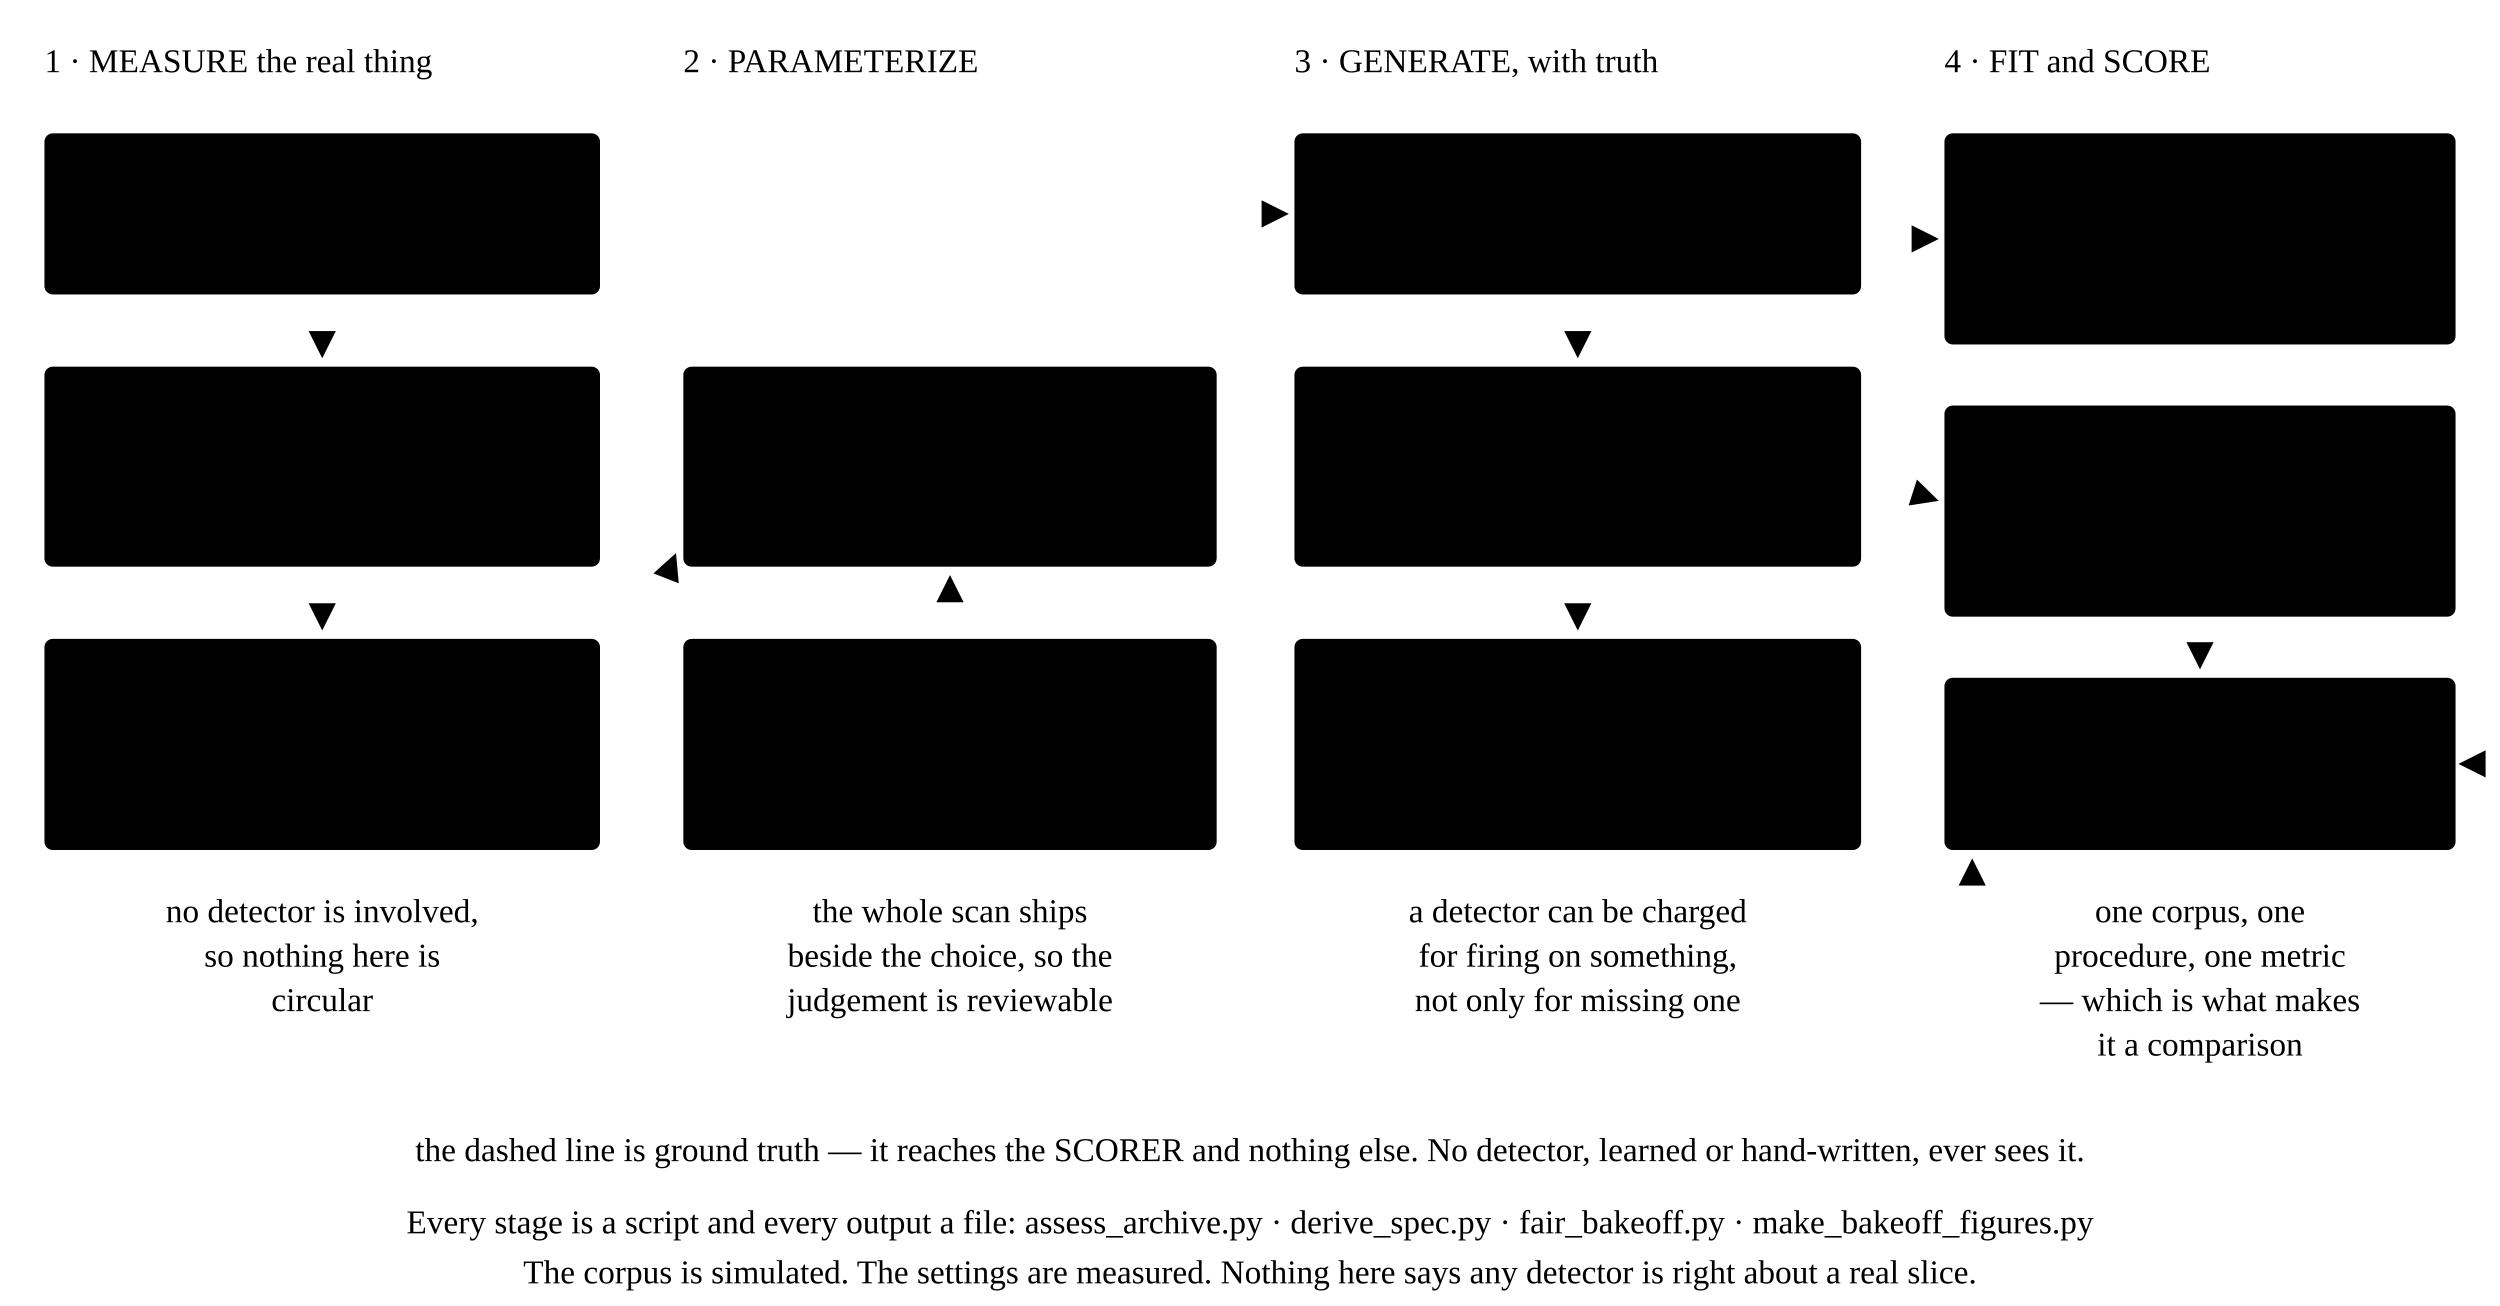
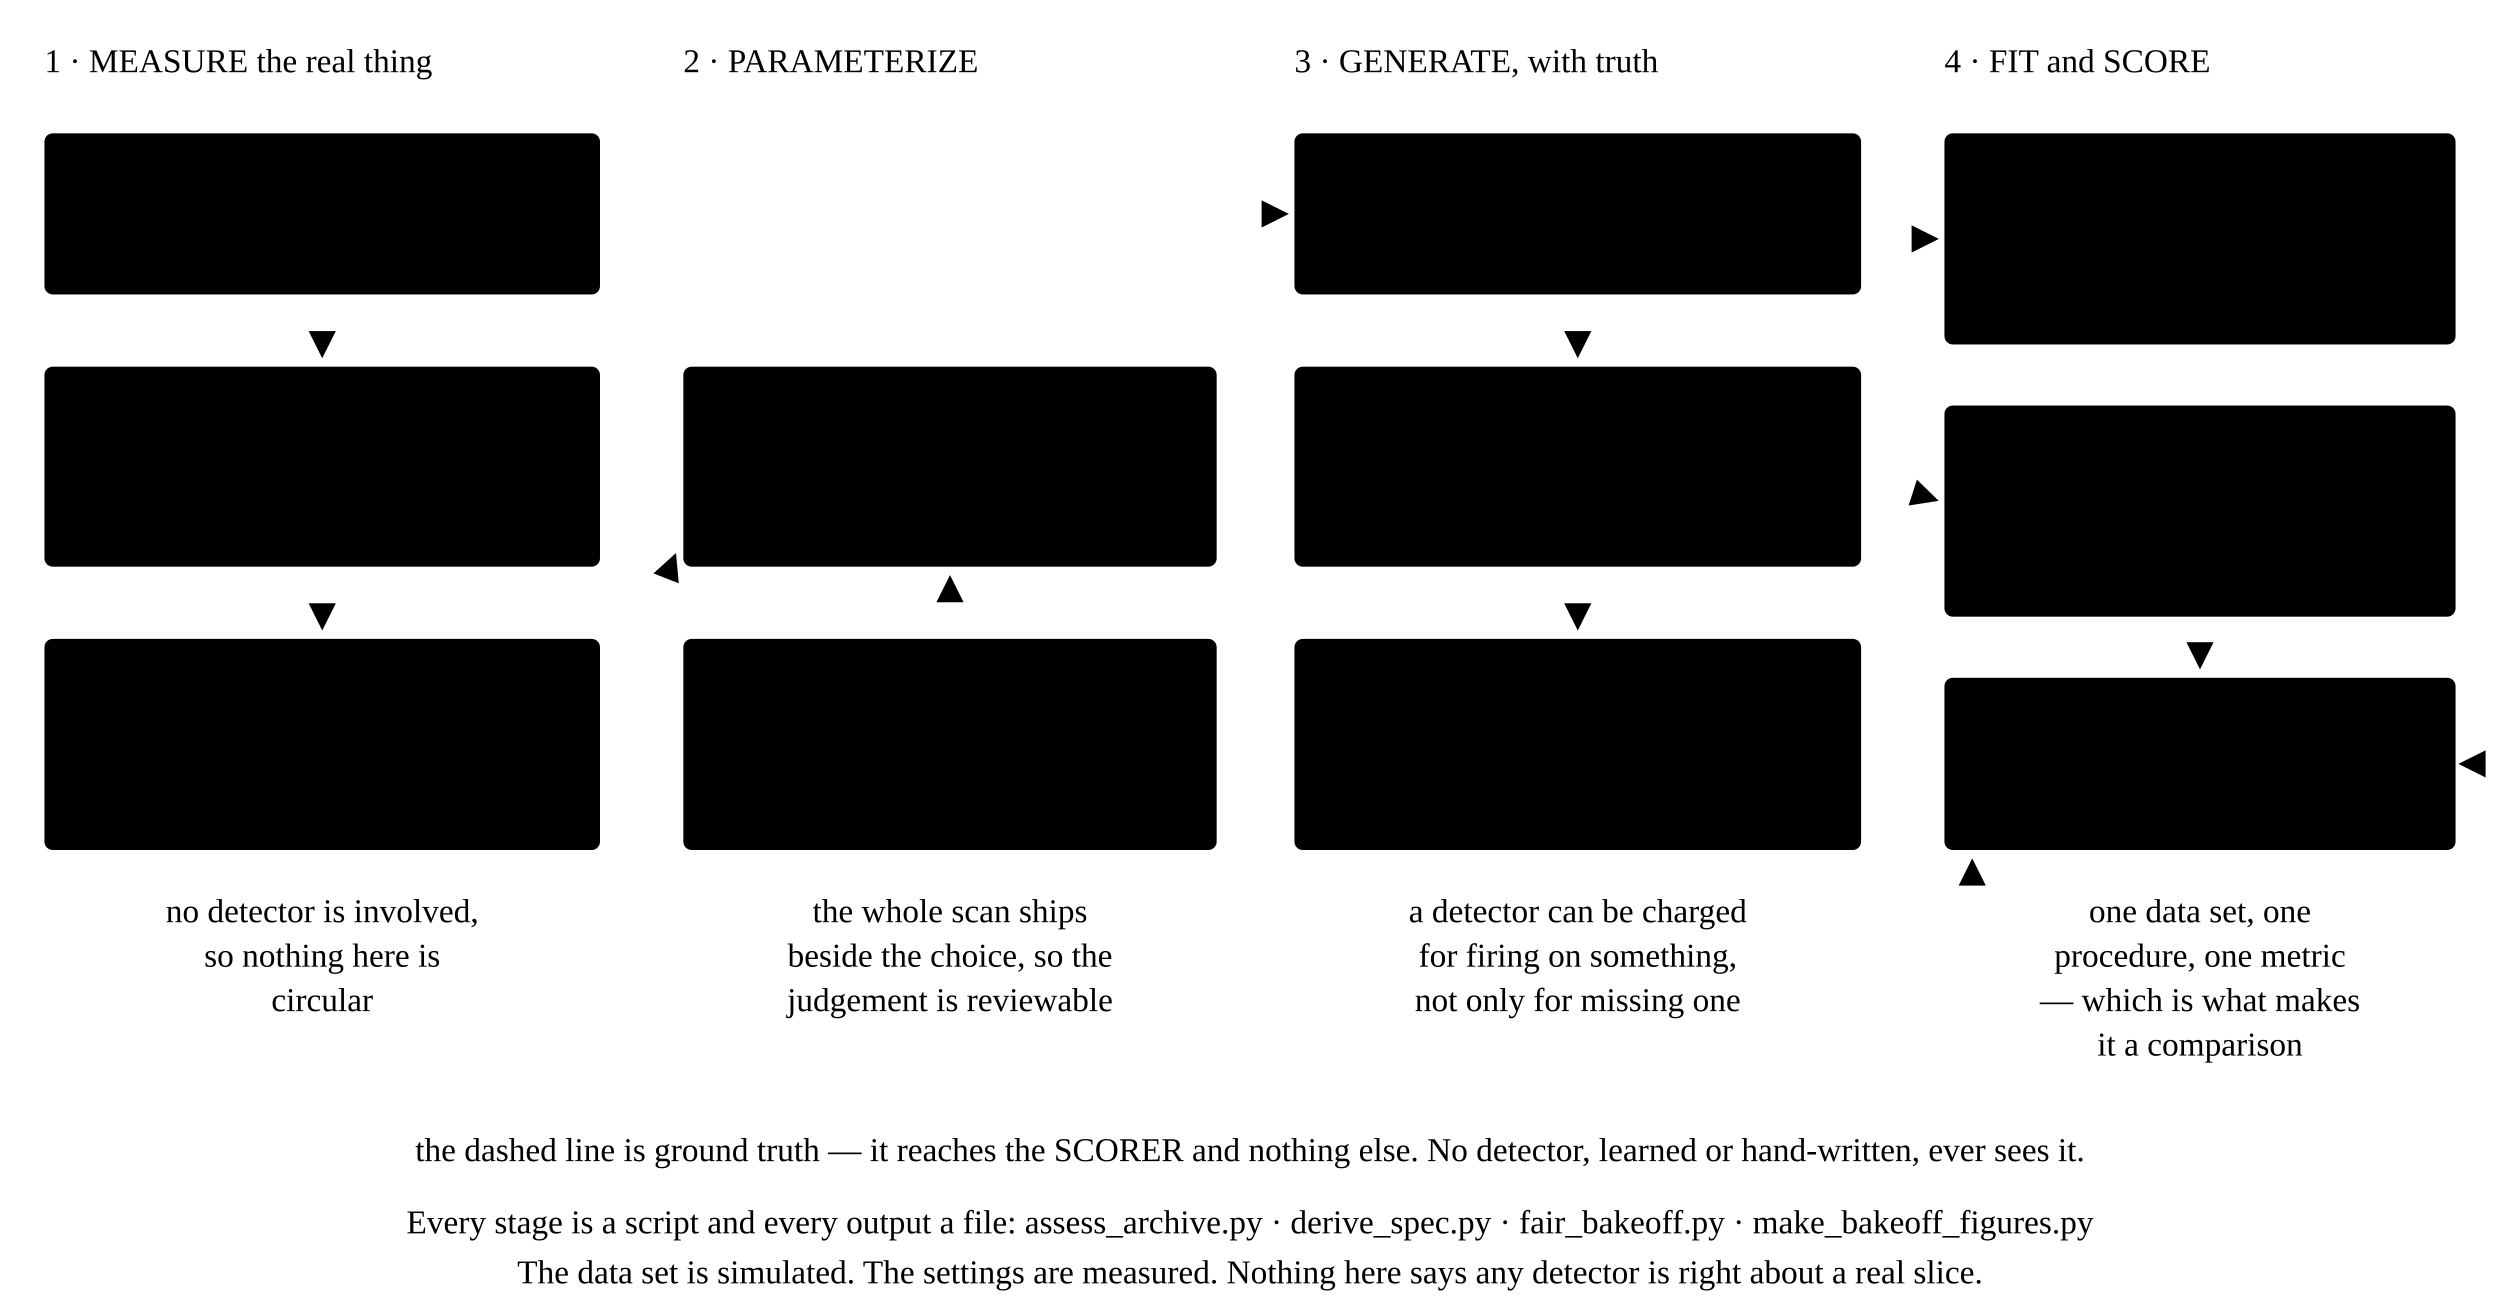
- <svg xmlns="http://www.w3.org/2000/svg" viewBox="0 0 900 470" role="img" aria-label="The coordination pipeline, left to right in four stages. First, real recordings from one lab are measured without any detector: onset times from eighty-five baseline slices go through a clustering assessor with a thousand circular-shift surrogates, which reports participation, jitter and cluster rate. Second, that measurement becomes generator settings; a human chooses the cluster size K from a published scan, and the fitted heterogeneous bursty background is turned on. Third, the generator plants coordinated events at times it records, producing a corpus split into four folds, with distractors and a dense random probe block as negatives. Fourth, every detector is fitted on three folds and scored on the held-out fourth: the six hand-written detectors sweep their one declared knob, the learned models train and pick a threshold, and both go through the same scorer. Ground truth flows from the generator to the scorer, never to a detector. The report and the operating points come out at the end.">
+ <svg xmlns="http://www.w3.org/2000/svg" viewBox="0 0 900 470" role="img" aria-label="The coordination pipeline, left to right in four stages. First, real recordings from one lab are measured without any detector: onset times from eighty-five baseline slices go through a clustering assessor with a thousand circular-shift surrogates, which reports participation, jitter and cluster rate. Second, that measurement becomes generator settings; a human chooses the cluster size K from a published scan, and the fitted heterogeneous bursty background is turned on. Third, the generator plants coordinated events at times it records, producing a data set split into four folds, with distractors and a dense random probe block as negatives. Fourth, every detector is fitted on three folds and scored on the held-out fourth: the six hand-written detectors sweep their one declared knob, the learned models train and pick a threshold, and both go through the same scorer. Ground truth flows from the generator to the scorer, never to a detector. The report and the operating points come out at the end.">
  <defs>
    <marker id="pa" viewBox="0 0 10 10" refX="9" refY="5" markerWidth="7" markerHeight="7" orient="auto-start-reverse">
      <path d="M 0 0 L 10 5 L 0 10 z" fill="currentColor" stroke="none" />
    </marker>
  </defs>
  <text x="16" y="26" class="lbl">1 · MEASURE the real thing</text>
  <text x="246" y="26" class="lbl">2 · PARAMETERIZE</text>
  <text x="466" y="26" class="lbl">3 · GENERATE, with truth</text>
  <text x="700" y="26" class="lbl">4 · FIT and SCORE</text>
  <g stroke-width="1" fill="none" stroke-dasharray="2 4" opacity="0.55">
    <line x1="232" y1="34" x2="232" y2="392" />
    <line x1="452" y1="34" x2="452" y2="392" />
    <line x1="680" y1="34" x2="680" y2="392" />
  </g>
  <rect x="16" y="48" width="200" height="58" rx="3" />
  <text x="116" y="72" text-anchor="middle">85 real recordings</text>
  <text x="116" y="91" text-anchor="middle" class="lbl">baseline windows only</text>
  <rect x="16" y="132" width="200" height="72" rx="3" class="act" />
  <text x="116" y="156" text-anchor="middle" class="hi">assessor</text>
  <text x="116" y="175" text-anchor="middle" class="lbl">cluster onsets, then</text>
  <text x="116" y="192" text-anchor="middle" class="lbl">1,000 circular shifts</text>
  <rect x="16" y="230" width="200" height="76" rx="3" />
  <text x="116" y="253" text-anchor="middle">what it measures</text>
  <text x="116" y="272" text-anchor="middle" class="lbl">participation · jitter</text>
  <text x="116" y="289" text-anchor="middle" class="lbl">cluster rate · background</text>
  <text x="116" y="332" text-anchor="middle" class="lbl">no detector is involved,</text>
  <text x="116" y="348" text-anchor="middle" class="lbl">so nothing here is</text>
  <text x="116" y="364" text-anchor="middle" class="lbl">circular</text>
  <rect x="246" y="132" width="192" height="72" rx="3" />
  <text x="342" y="156" text-anchor="middle">generator settings</text>
  <text x="342" y="175" text-anchor="middle" class="lbl">heterogeneous, bursty</text>
  <text x="342" y="192" text-anchor="middle" class="lbl">background — fitted</text>
  <rect x="246" y="230" width="192" height="76" rx="3" class="act" />
  <text x="342" y="253" text-anchor="middle" class="hi">a human picks K</text>
  <text x="342" y="272" text-anchor="middle" class="lbl">cluster size. K=3 chosen;</text>
  <text x="342" y="289" text-anchor="middle" class="lbl">K=4 → a quarter the rate</text>
  <text x="342" y="332" text-anchor="middle" class="lbl">the whole scan ships</text>
  <text x="342" y="348" text-anchor="middle" class="lbl">beside the choice, so the</text>
  <text x="342" y="364" text-anchor="middle" class="lbl">judgement is reviewable</text>
  <rect x="466" y="48" width="204" height="58" rx="3" />
  <text x="568" y="72" text-anchor="middle">generator</text>
  <text x="568" y="91" text-anchor="middle" class="lbl">plants events at known times</text>
  <rect x="466" y="132" width="204" height="72" rx="3" />
-   <text x="568" y="156" text-anchor="middle">corpus</text>
+   <text x="568" y="156" text-anchor="middle">data set</text>
  <text x="568" y="175" text-anchor="middle" class="lbl">8 recordings, 470 min</text>
  <text x="568" y="192" text-anchor="middle" class="lbl">4 folds of 2</text>
  <rect x="466" y="230" width="204" height="76" rx="3" />
  <text x="568" y="253" text-anchor="middle">planted negatives</text>
  <text x="568" y="272" text-anchor="middle" class="lbl">distractors: real coincidence,</text>
  <text x="568" y="289" text-anchor="middle" class="lbl">not coordination · + a probe</text>
  <text x="568" y="332" text-anchor="middle" class="lbl">a detector can be charged</text>
  <text x="568" y="348" text-anchor="middle" class="lbl">for firing on something,</text>
  <text x="568" y="364" text-anchor="middle" class="lbl">not only for missing one</text>
  <rect x="700" y="48" width="184" height="76" rx="3" />
  <text x="792" y="72" text-anchor="middle">the six, hand-written</text>
  <text x="792" y="91" text-anchor="middle" class="lbl">sweep one declared knob</text>
  <text x="792" y="108" text-anchor="middle" class="lbl">on 3 folds</text>
  <rect x="700" y="146" width="184" height="76" rx="3" class="act" />
  <text x="792" y="170" text-anchor="middle" class="hi">the learned models</text>
  <text x="792" y="189" text-anchor="middle" class="lbl">train, then pick a threshold</text>
  <text x="792" y="206" text-anchor="middle" class="lbl">on 3 folds</text>
  <rect x="700" y="244" width="184" height="62" rx="3" />
  <text x="792" y="268" text-anchor="middle">one scorer</text>
  <text x="792" y="287" text-anchor="middle" class="lbl">held-out 4th fold</text>
-   <text x="792" y="332" text-anchor="middle" class="lbl">one corpus, one</text>
+   <text x="792" y="332" text-anchor="middle" class="lbl">one data set, one</text>
  <text x="792" y="348" text-anchor="middle" class="lbl">procedure, one metric</text>
  <text x="792" y="364" text-anchor="middle" class="lbl">— which is what makes</text>
  <text x="792" y="380" text-anchor="middle" class="lbl">it a comparison</text>
  <g fill="none" stroke-width="1.4" marker-end="url(#pa)" color="inherit">
    <line x1="116" y1="108" x2="116" y2="128" />
    <line x1="116" y1="206" x2="116" y2="226" />
    <line x1="218" y1="264" x2="243" y2="200" />
    <line x1="342" y1="228" x2="342" y2="208" />
    <path d="M 440 150 L 452 150 L 452 77 L 463 77" />
    <line x1="568" y1="108" x2="568" y2="128" />
    <line x1="568" y1="206" x2="568" y2="226" />
    <path d="M 672 150 L 686 150 L 686 86 L 697 86" />
    <line x1="672" y1="172" x2="697" y2="180" />
    <path d="M 884 86 L 892 86 L 892 275 L 886 275" />
    <line x1="792" y1="224" x2="792" y2="240" />
  </g>
  <g fill="none" stroke-width="1.4" stroke-dasharray="5 3" marker-end="url(#pa)" color="inherit">
    <path d="M 672 268 L 676 268 L 676 396 L 710 396 L 710 310" />
  </g>
  <text x="450" y="418" text-anchor="middle" class="lbl">
    the dashed line is ground truth — it reaches the SCORER and nothing else. No detector, learned or hand-written, ever sees it.
  </text>
  <text x="450" y="444" text-anchor="middle" class="lbl">
    Every stage is a script and every output a file: assess_archive.py · derive_spec.py · fair_bakeoff.py · make_bakeoff_figures.py
  </text>
  <text x="450" y="462" text-anchor="middle" class="lbl">
-     The corpus is simulated. The settings are measured. Nothing here says any detector is right about a real slice.
+     The data set is simulated. The settings are measured. Nothing here says any detector is right about a real slice.
  </text>
</svg>
